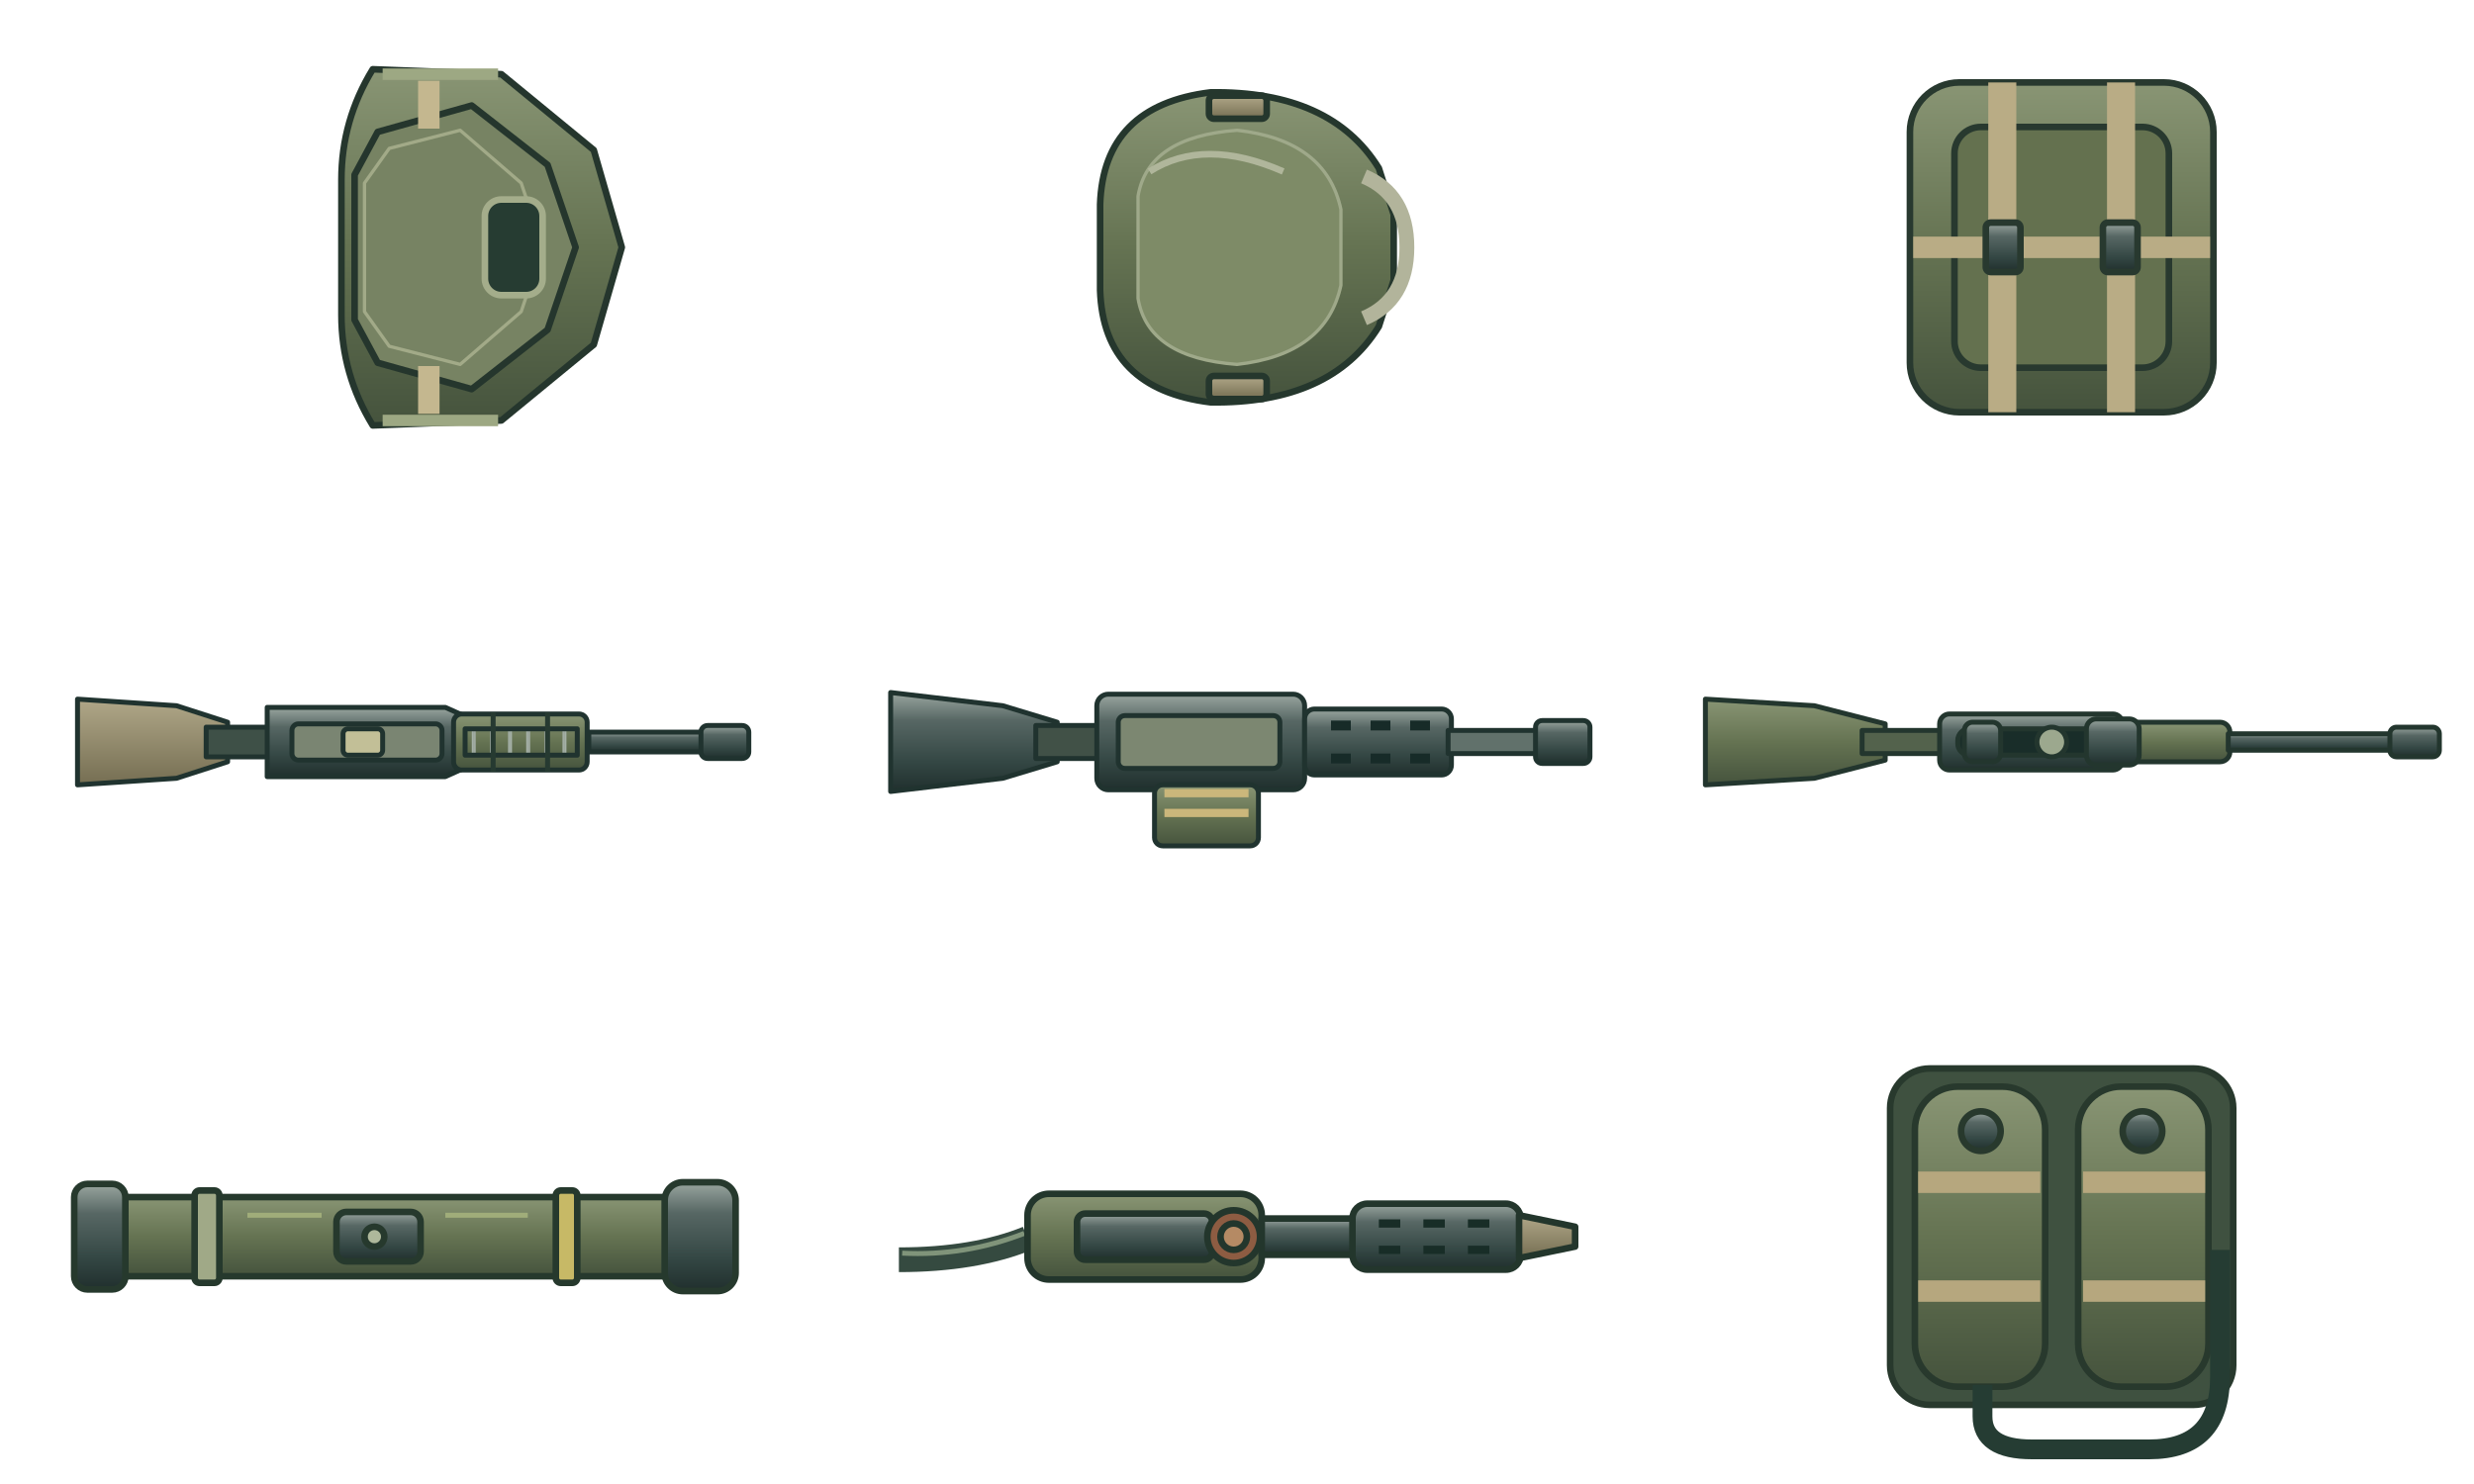
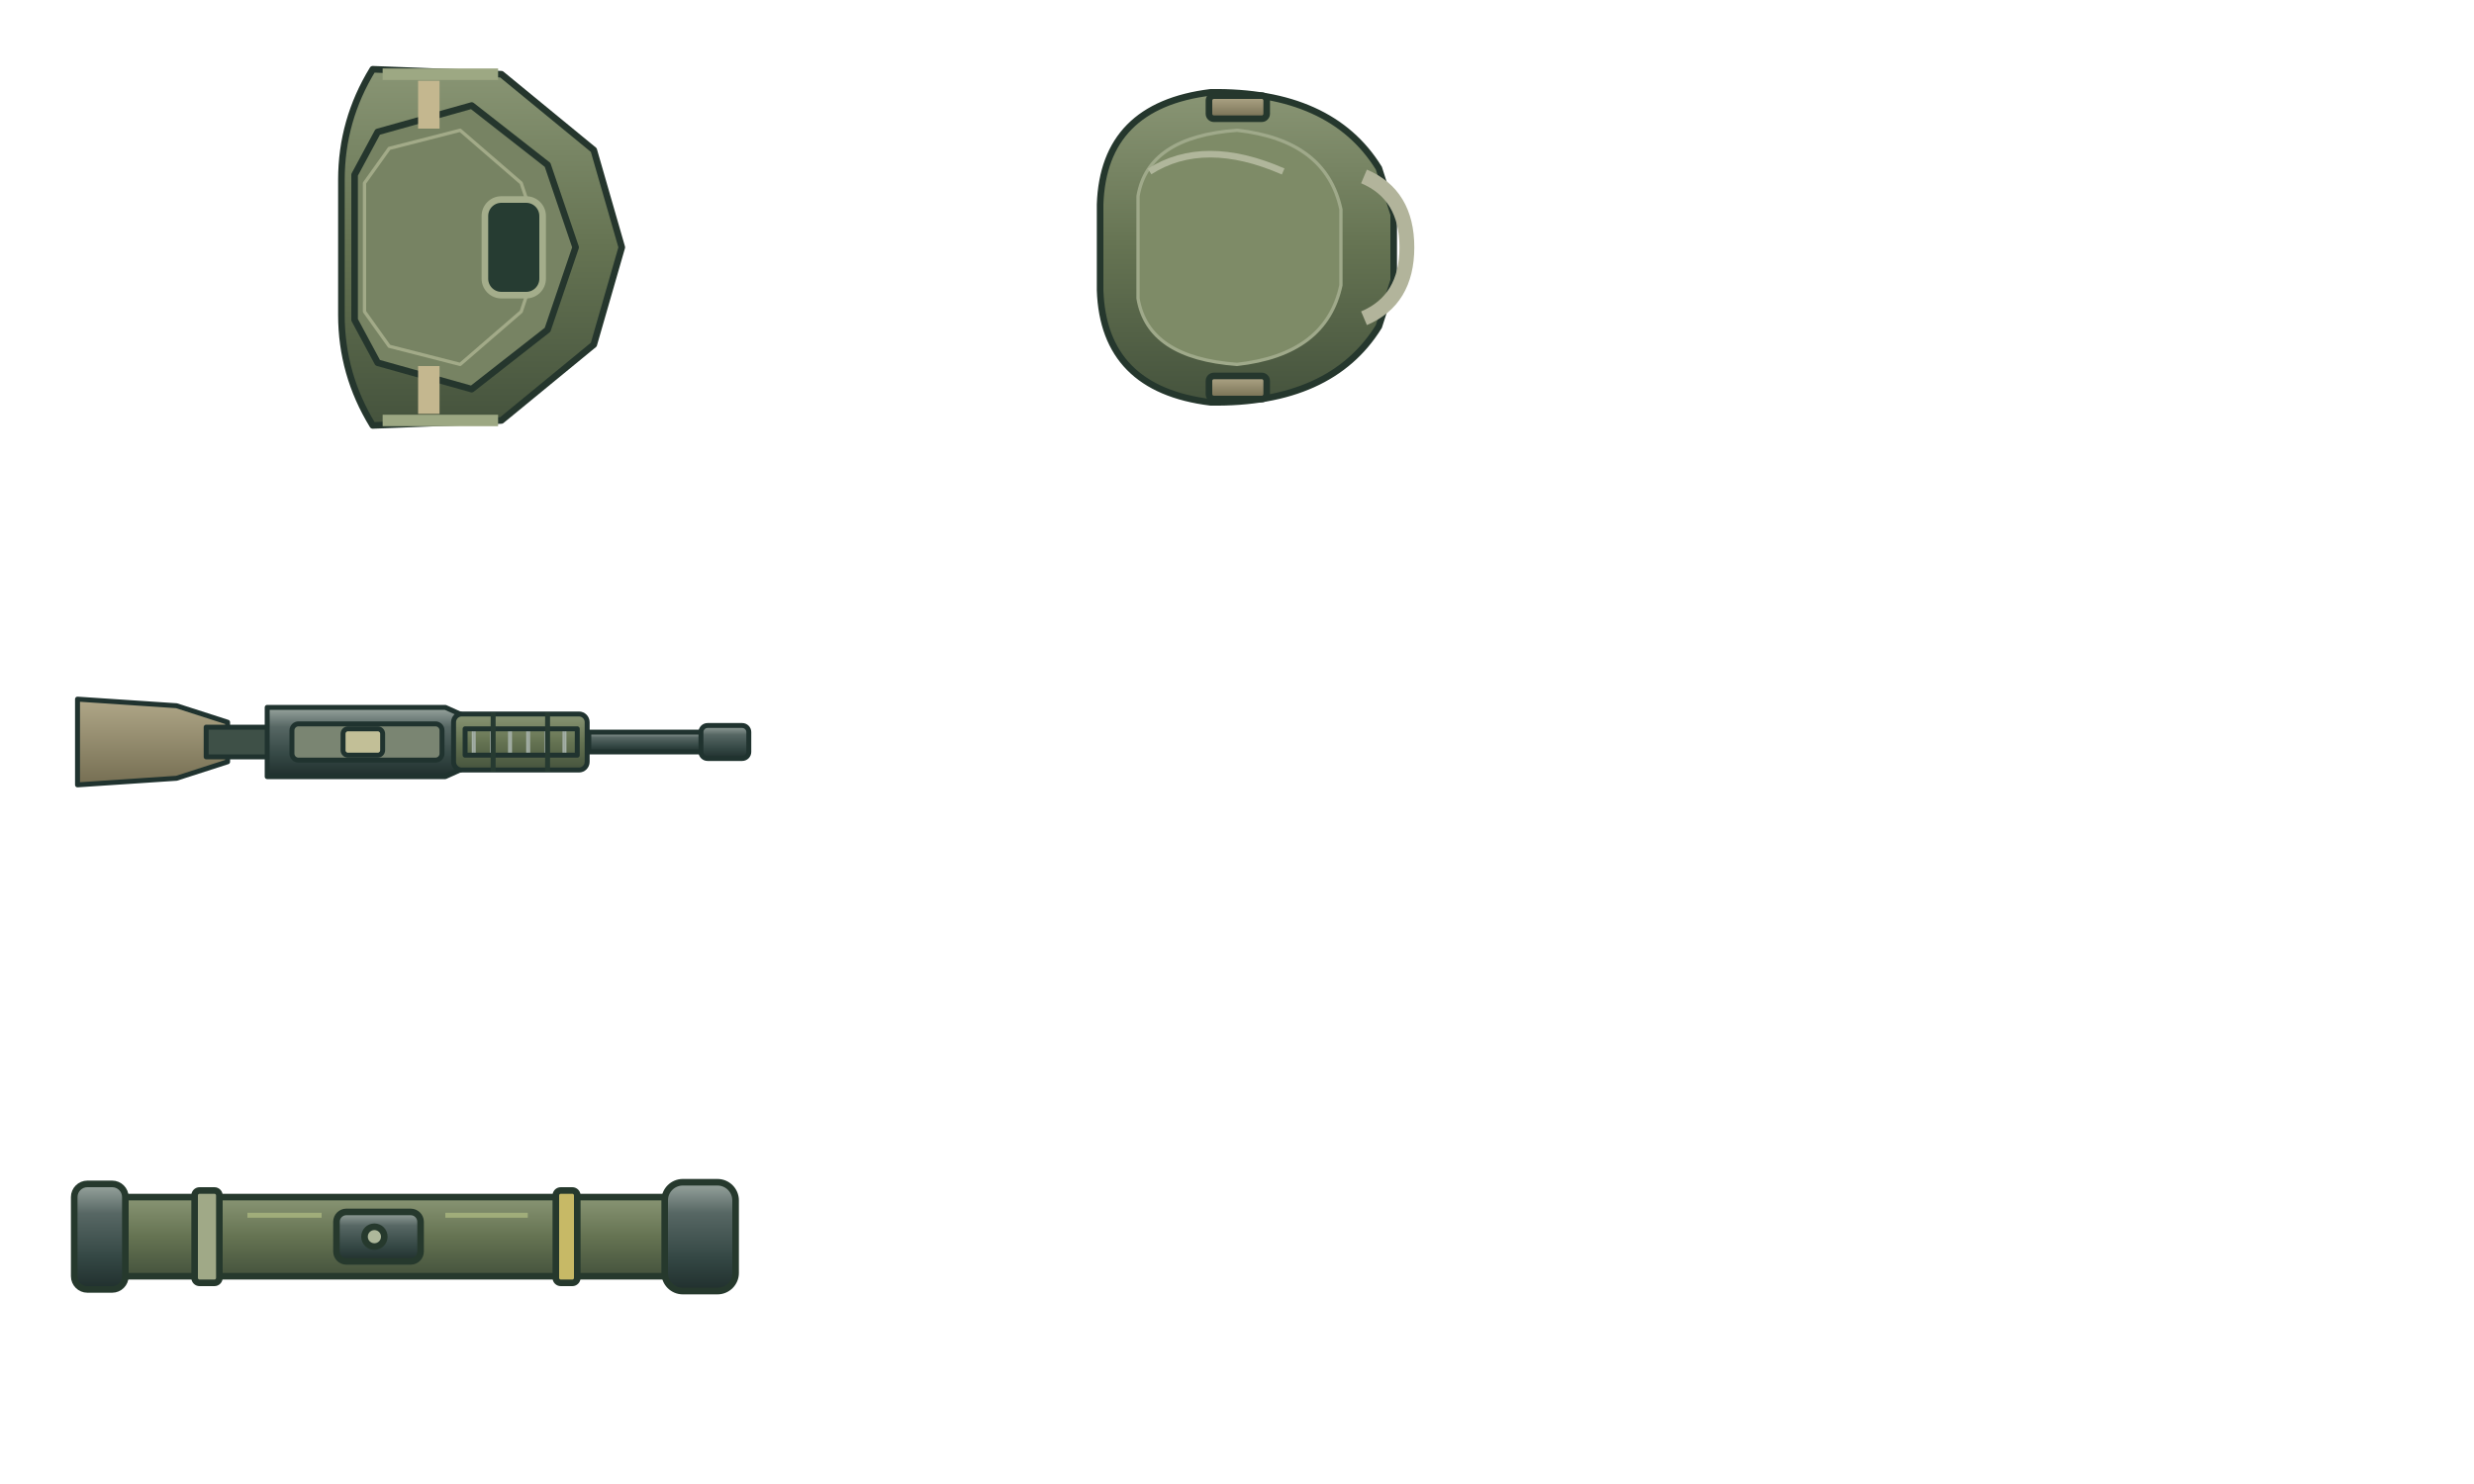
<svg xmlns="http://www.w3.org/2000/svg" width="1500" height="900" viewBox="0 0 1500 900">
  <defs>
    <linearGradient id="olive" x2="0" y2="1">
      <stop stop-color="#899574" />
      <stop offset=".5" stop-color="#657352" />
      <stop offset="1" stop-color="#45533d" />
    </linearGradient>
    <linearGradient id="steel" x2="0" y2="1">
      <stop stop-color="#9aa6a0" />
      <stop offset=".28" stop-color="#576764" />
      <stop offset=".7" stop-color="#344744" />
      <stop offset="1" stop-color="#202f2d" />
    </linearGradient>
    <linearGradient id="tan" x2="0" y2="1">
      <stop stop-color="#b0a788" />
      <stop offset="1" stop-color="#756e52" />
    </linearGradient>
    <pattern id="rail" width="11" height="12" patternUnits="userSpaceOnUse">
      <path d="M1 0v12" stroke="#9ba69c" stroke-width="3" />
    </pattern>
  </defs>
  <g stroke="#25362d" stroke-width="4" stroke-linejoin="round">
    <path d="M226 42 304 45 360 91 377 150 360 209 304 255 226 258Q207 227 207 191V109Q207 73 226 42Z" fill="url(#olive)" />
    <path d="M229 80 286 64 332 100 349 150 332 200 286 236 229 220 215 194V106Z" fill="#778363" />
    <path d="M236 90 279 79 316 111 329 150 316 189 279 221 236 210 221 189V111Z" fill="none" stroke="#a2aa88" stroke-width="2" />
    <path d="M260 49v29M260 222v29" stroke="#c4b78f" stroke-width="13" />
    <rect x="294" y="121" width="35" height="58" rx="10" fill="#263c32" stroke="#a4ad8b" />
    <path d="M232 45 302 45M232 255 302 255" stroke="#9da883" stroke-width="7" />
  </g>
  <g transform="translate(750 150)" stroke="#25372d" stroke-width="4">
    <path d="M-83-26Q-81-86-16-94Q57-95 86-48L95-20V20L86 48Q57 95-16 94Q-81 86-83 26Z" fill="url(#olive)" />
    <path d="M-60-31Q-54-67 0-71Q54-65 63-23V23Q54 65 0 71Q-54 67-60 31Z" fill="#7e8b67" stroke="#9fa98a" stroke-width="2" />
    <path d="M77-43Q103-32 103 0T77 43" fill="none" stroke="#b2b49b" stroke-width="9" />
    <rect x="-17" y="-92" width="35" height="14" rx="3" fill="url(#tan)" />
    <rect x="-17" y="78" width="35" height="14" rx="3" fill="url(#tan)" />
    <path d="M-53-46Q-20-67 28-46" fill="none" stroke="#b0b69b" stroke-width="4" />
  </g>
-   <g transform="translate(1250 150)" stroke="#28392f" stroke-width="4">
-     <rect x="-92" y="-100" width="184" height="200" rx="30" fill="url(#olive)" />
-     <rect x="-65" y="-73" width="130" height="146" rx="16" fill="#64714f" />
-     <path d="M-36-100v200M36-100v200" stroke="#b9ac85" stroke-width="17" />
-     <path d="M-90 0H90" stroke="#b9ac85" stroke-width="13" />
-     <rect x="-46" y="-15" width="21" height="30" rx="3" fill="url(#steel)" />
-     <rect x="25" y="-15" width="21" height="30" rx="3" fill="url(#steel)" />
-   </g>
  <g transform="translate(0 450)" stroke="#20332f" stroke-width="3" stroke-linejoin="round">
    <path d="M47-26 107-22 138-12V12L107 22 47 26Z" fill="url(#tan)" />
    <rect x="125" y="-9" width="46" height="18" fill="#3e5047" />
    <path d="M162-21h108l20 9v24l-20 9H162Z" fill="url(#steel)" />
    <rect x="177" y="-11" width="91" height="22" rx="4" fill="#7a8572" />
    <rect x="275" y="-17" width="81" height="34" rx="5" fill="url(#olive)" />
    <rect x="282" y="-8" width="68" height="16" fill="url(#rail)" />
    <path d="M357-6h70v12h-70Z" fill="url(#steel)" />
    <rect x="425" y="-10" width="29" height="20" rx="4" fill="url(#steel)" />
    <rect x="208" y="-8" width="24" height="16" rx="3" fill="#c2bf97" />
    <path d="M299-18v36M332-18v36" stroke="#263a31" />
  </g>
-   <g transform="translate(500 450)" stroke="#20332f" stroke-width="3" stroke-linejoin="round">
-     <path d="M40-30 108-22 141-12v24l-33 10-68 8Z" fill="url(#steel)" />
-     <rect x="128" y="-10" width="45" height="20" fill="#415147" />
-     <rect x="165" y="-29" width="126" height="58" rx="7" fill="url(#steel)" />
-     <rect x="178" y="-16" width="98" height="32" rx="4" fill="#7c8771" />
-     <rect x="200" y="26" width="63" height="37" rx="5" fill="url(#olive)" />
-     <path d="M206 31h51M206 43h51" stroke="#cbb77b" stroke-width="5" />
-     <rect x="291" y="-20" width="89" height="40" rx="6" fill="url(#steel)" />
-     <path d="M307-10h12m12 0h12m12 0h12M307 10h12m12 0h12m12 0h12" stroke="#172b28" stroke-width="6" />
-     <path d="M378-7h54v14h-54Z" fill="#61716b" />
-     <rect x="431" y="-13" width="33" height="26" rx="4" fill="url(#steel)" />
-   </g>
-   <g transform="translate(1000 450)" stroke="#23362e" stroke-width="3" stroke-linejoin="round">
-     <path d="M34-26 100-22 143-11v22l-43 11-66 4Z" fill="url(#olive)" />
-     <rect x="129" y="-7" width="49" height="14" fill="#53624c" />
-     <rect x="176" y="-17" width="111" height="34" rx="6" fill="url(#steel)" />
-     <rect x="285" y="-12" width="67" height="24" rx="6" fill="url(#olive)" />
-     <rect x="187" y="-8" width="103" height="16" rx="7" fill="#192d29" />
-     <rect x="191" y="-12" width="22" height="24" rx="5" fill="url(#steel)" />
-     <rect x="265" y="-14" width="32" height="28" rx="6" fill="url(#steel)" />
-     <circle cx="244" cy="0" r="9" fill="#9ca88e" />
-     <path d="M351-5h100v10H351Z" fill="url(#steel)" />
-     <rect x="449" y="-9" width="30" height="18" rx="4" fill="url(#steel)" />
-   </g>
  <g transform="translate(0 750)" stroke="#26392d" stroke-width="4">
    <rect x="47" y="-24" width="398" height="48" rx="23" fill="url(#olive)" />
    <rect x="45" y="-32" width="31" height="64" rx="8" fill="url(#steel)" />
    <rect x="403" y="-33" width="43" height="66" rx="11" fill="url(#steel)" />
    <rect x="118" y="-28" width="15" height="56" rx="3" fill="#a0a987" />
    <rect x="337" y="-28" width="13" height="56" rx="3" fill="#c7b966" />
    <rect x="204" y="-15" width="51" height="30" rx="6" fill="url(#steel)" />
    <circle cx="227" cy="0" r="6" fill="#aeb89b" />
    <path d="M150-13h45M270-13h50" stroke="#a0ad7a" stroke-width="3" />
  </g>
-   <g transform="translate(500 750)" stroke="#23362c" stroke-width="4" stroke-linejoin="round">
-     <path d="M45 14Q91 14 123 1" fill="none" stroke="#354a40" stroke-width="15" />
-     <path d="M47 10Q85 12 121-2" fill="none" stroke="#80947a" stroke-width="3" />
-     <rect x="123" y="-26" width="142" height="52" rx="13" fill="url(#olive)" />
-     <rect x="153" y="-14" width="82" height="28" rx="5" fill="url(#steel)" />
-     <circle cx="248" cy="0" r="16" fill="#8d5c42" />
-     <circle cx="248" cy="0" r="8" fill="#b58a64" />
-     <path d="M265-11h56v22h-56Z" fill="url(#steel)" />
-     <rect x="320" y="-20" width="102" height="40" rx="9" fill="url(#steel)" />
-     <path d="M336-8h13m14 0h13m14 0h13M336 8h13m14 0h13m14 0h13" stroke="#182d27" stroke-width="5" />
-     <path d="m421-13 34 7v12l-34 7Z" fill="url(#tan)" />
-   </g>
-   <g transform="translate(1250 750)" stroke="#28392d" stroke-width="4">
-     <rect x="-104" y="-102" width="208" height="204" rx="24" fill="#3f5140" />
-     <rect x="-89" y="-91" width="79" height="182" rx="26" fill="url(#olive)" />
-     <rect x="10" y="-91" width="79" height="182" rx="26" fill="url(#olive)" />
-     <path d="M-87-33h74M13-33h74M-87 33h74M13 33h74" stroke="#b6a77e" stroke-width="13" />
-     <circle cx="-49" cy="-64" r="12" fill="url(#steel)" />
-     <circle cx="49" cy="-64" r="12" fill="url(#steel)" />
-     <path d="M-48 90v19q0 20 30 20h71q43 0 43-44V8" fill="none" stroke="#253c33" stroke-width="12" />
-   </g>
</svg>
